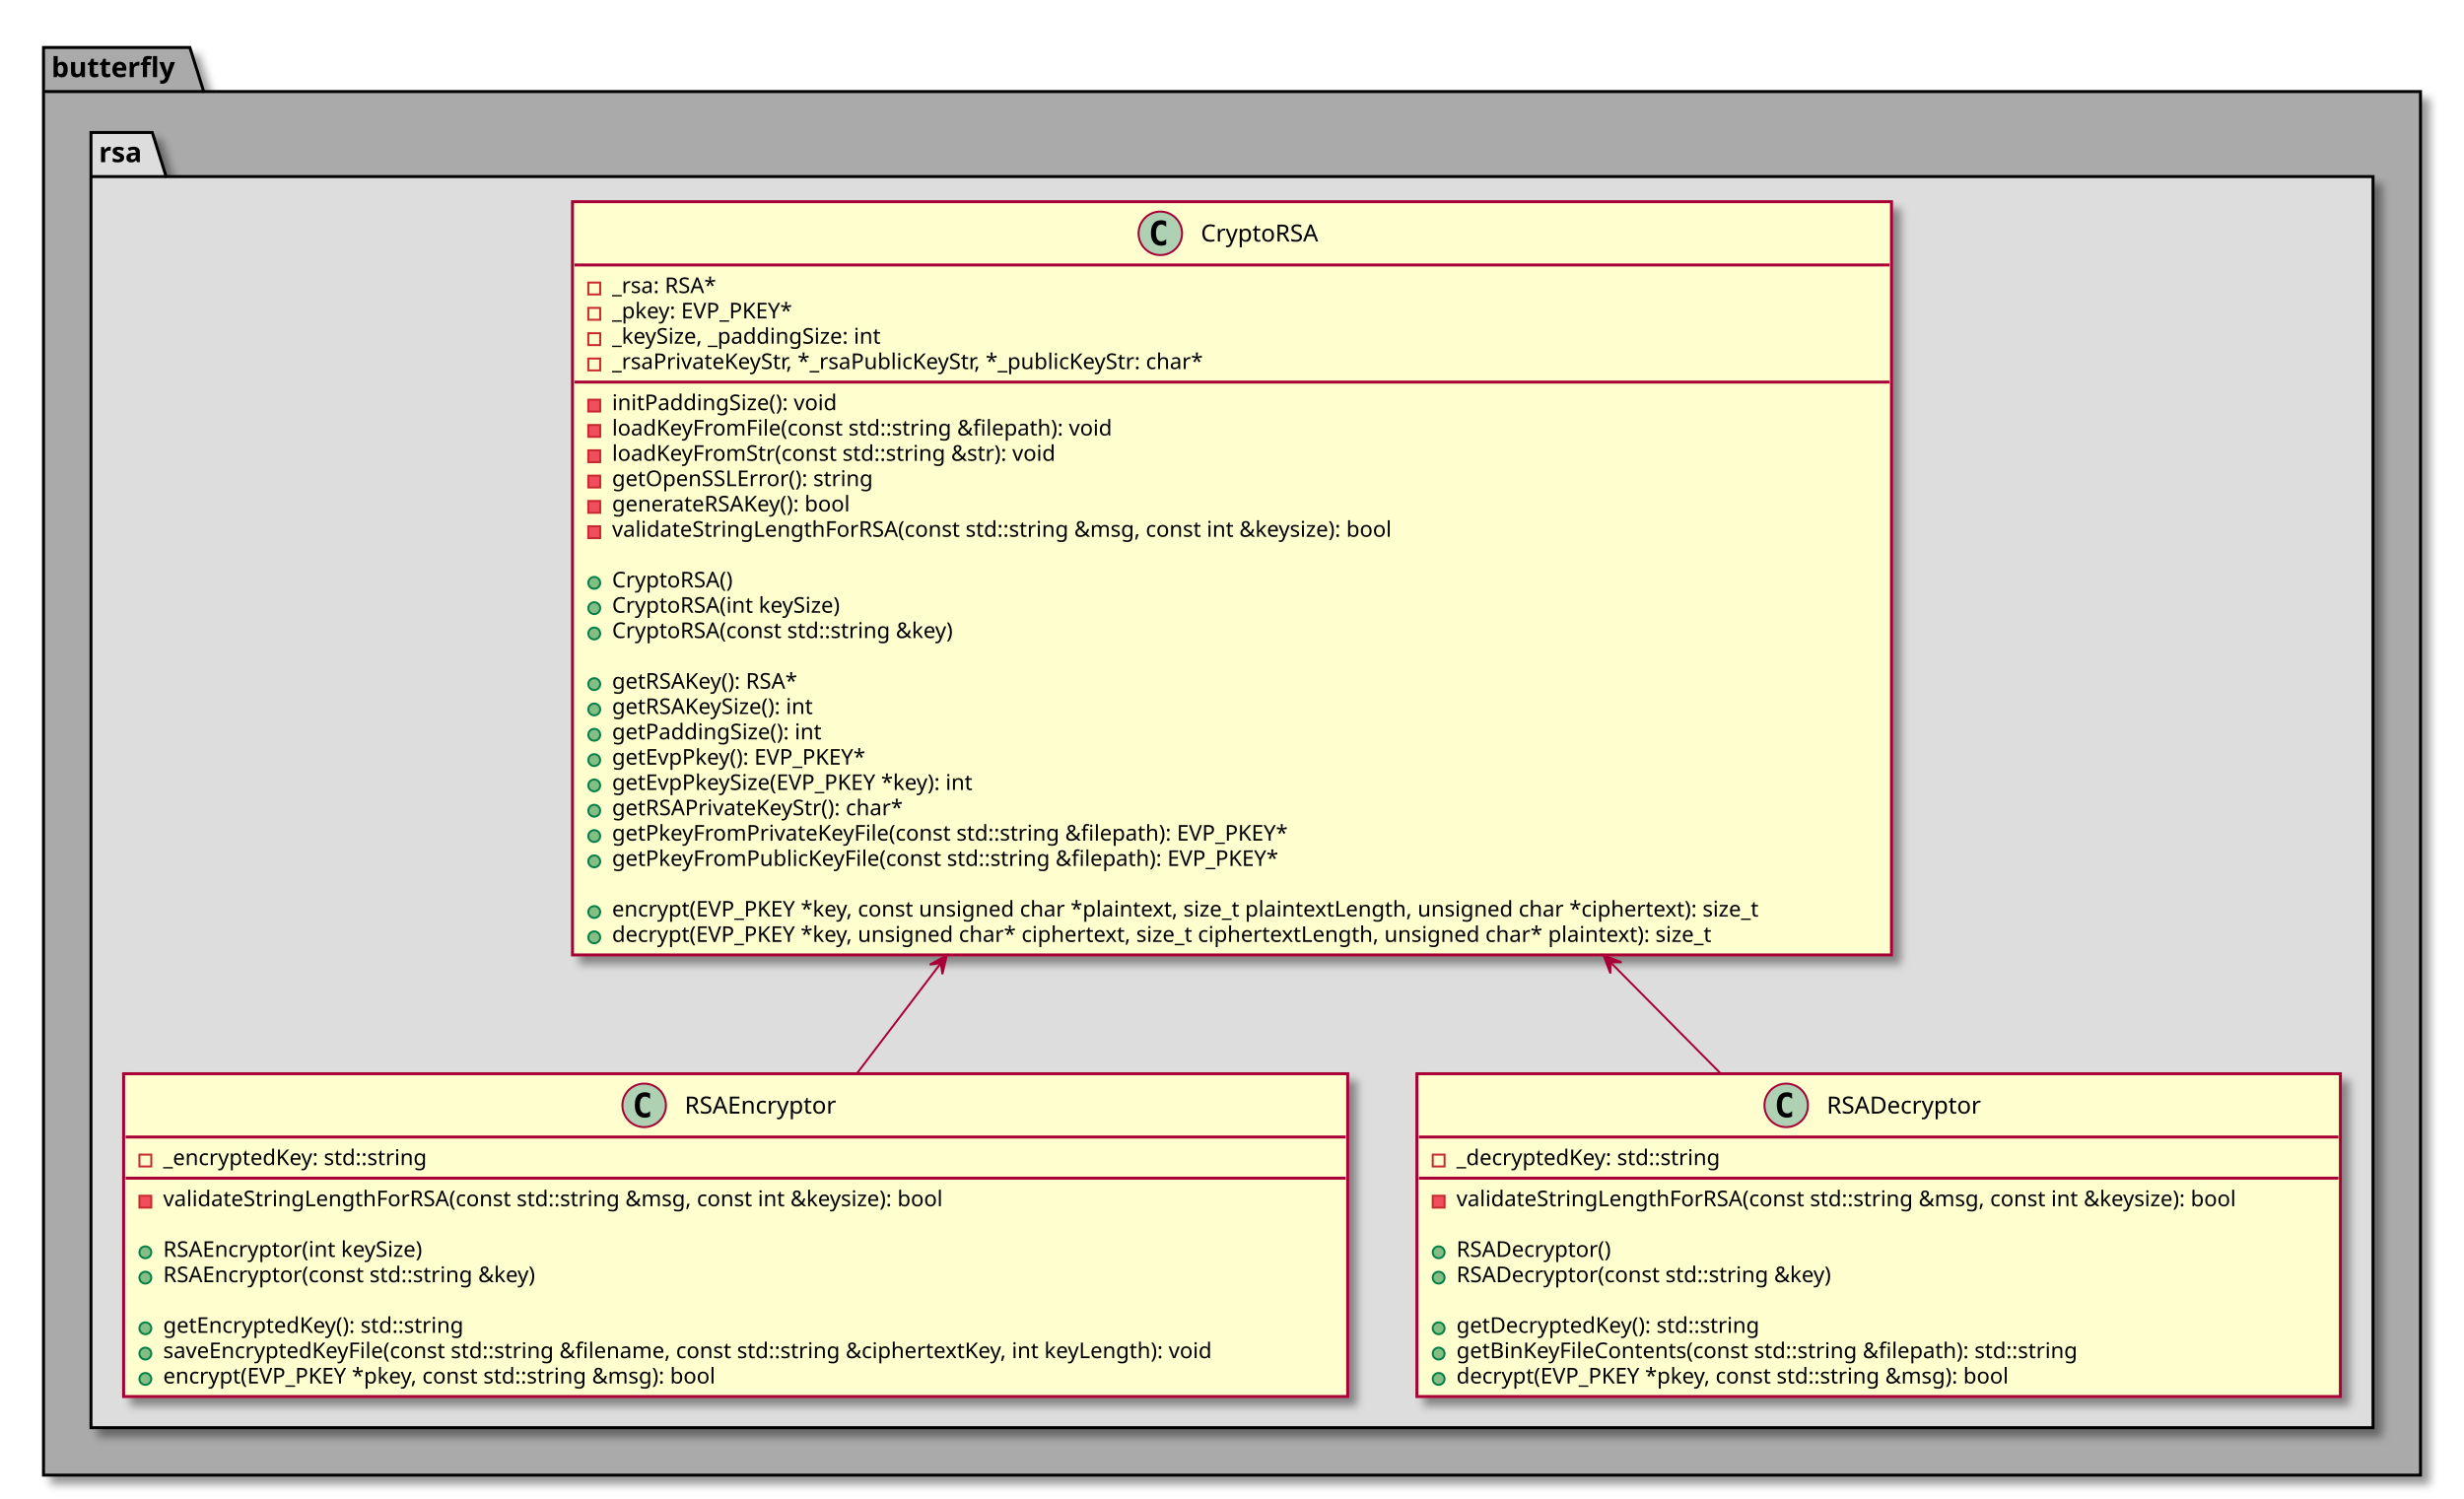
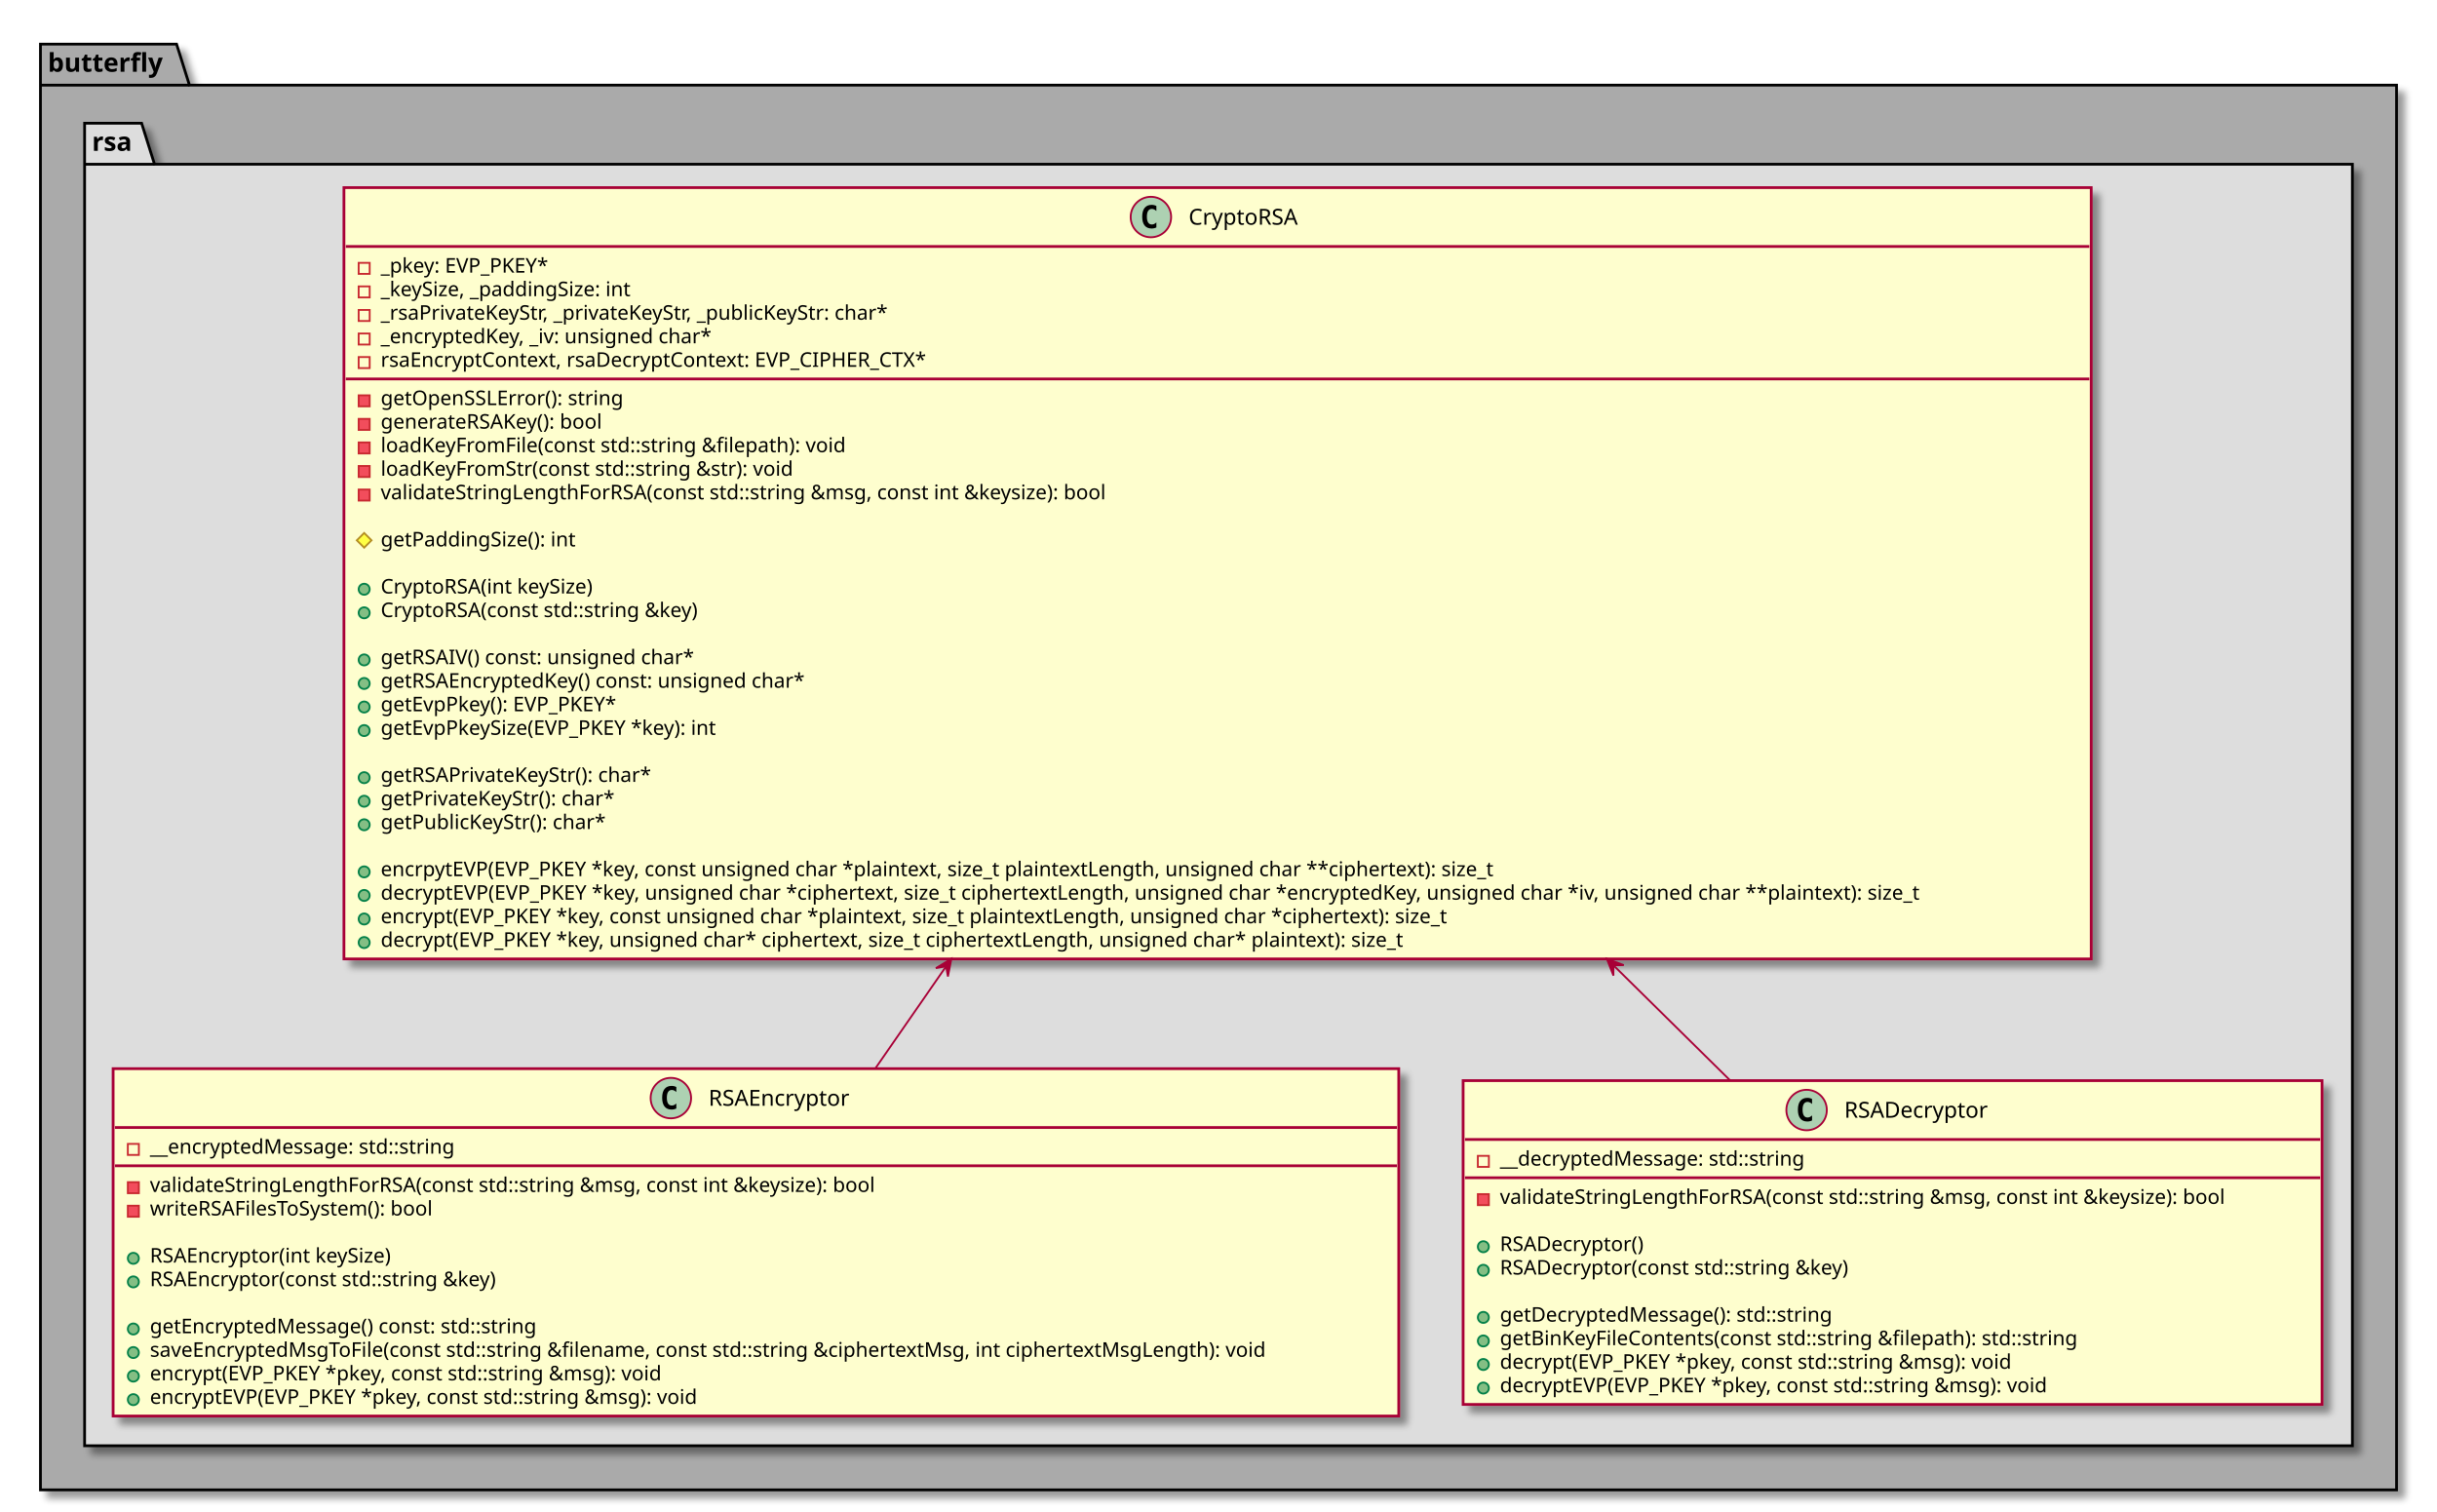
- <svg xmlns="http://www.w3.org/2000/svg" contentScriptType="application/ecmascript" contentStyleType="text/css" height="758px" preserveAspectRatio="none" style="width:1246px;height:758px;" version="1.1" viewBox="0 0 1246 758" width="1246px" zoomAndPan="magnify">
+ <svg xmlns="http://www.w3.org/2000/svg" contentScriptType="application/ecmascript" contentStyleType="text/css" height="822px" preserveAspectRatio="none" style="width:1325px;height:822px;" version="1.1" viewBox="0 0 1325 822" width="1325px" zoomAndPan="magnify">
  <defs>
-     <filter height="300%" id="fnrp6dy33ntf1" width="300%" x="-1" y="-1">
+     <filter height="300%" id="fds7ghwjhrk3e" width="300%" x="-1" y="-1">
      <feGaussianBlur result="blurOut" stdDeviation="2.0" />
      <feColorMatrix in="blurOut" result="blurOut2" type="matrix" values="0 0 0 0 0 0 0 0 0 0 0 0 0 0 0 0 0 0 .4 0" />
      <feOffset dx="4.0" dy="4.0" in="blurOut2" result="blurOut3" />
      <feBlend in="SourceGraphic" in2="blurOut3" mode="normal" />
    </filter>
  </defs>
  <g>
-     <polygon fill="#AAAAAA" filter="url(#fnrp6dy33ntf1)" points="22,24,96,24,103,46.297,1224,46.297,1224,746,22,746,22,24" style="stroke: #000000; stroke-width: 1.5;" />
+     <polygon fill="#AAAAAA" filter="url(#fds7ghwjhrk3e)" points="22,24,96,24,103,46.297,1303,46.297,1303,810,22,810,22,24" style="stroke: #000000; stroke-width: 1.5;" />
    <line style="stroke: #000000; stroke-width: 1.5;" x1="22" x2="103" y1="46.297" y2="46.297" />
    <text fill="#000000" font-family="sans-serif" font-size="14" font-weight="bold" lengthAdjust="spacingAndGlyphs" textLength="68" x="26" y="38.995">butterfly</text>
-     <polygon fill="#DDDDDD" filter="url(#fnrp6dy33ntf1)" points="46,67,77,67,84,89.297,1200,89.297,1200,722,46,722,46,67" style="stroke: #000000; stroke-width: 1.5;" />
+     <polygon fill="#DDDDDD" filter="url(#fds7ghwjhrk3e)" points="46,67,77,67,84,89.297,1279,89.297,1279,786,46,786,46,67" style="stroke: #000000; stroke-width: 1.5;" />
    <line style="stroke: #000000; stroke-width: 1.5;" x1="46" x2="84" y1="89.297" y2="89.297" />
    <text fill="#000000" font-family="sans-serif" font-size="14" font-weight="bold" lengthAdjust="spacingAndGlyphs" textLength="25" x="50" y="81.995">rsa</text>
-     <rect fill="#FEFECE" filter="url(#fnrp6dy33ntf1)" height="380.922" id="CryptoRSA" style="stroke: #A80036; stroke-width: 1.5;" width="667" x="289.5" y="102" />
-     <ellipse cx="586.75" cy="118" fill="#ADD1B2" rx="11" ry="11" style="stroke: #A80036; stroke-width: 1.0;" />
-     <path d="M589.719,123.641 Q589.141,123.938 588.5,124.078 Q587.859,124.234 587.156,124.234 Q584.656,124.234 583.328,122.594 Q582.016,120.938 582.016,117.812 Q582.016,114.688 583.328,113.031 Q584.656,111.375 587.156,111.375 Q587.859,111.375 588.5,111.531 Q589.156,111.688 589.719,111.984 L589.719,114.703 Q589.094,114.125 588.5,113.859 Q587.906,113.578 587.281,113.578 Q585.938,113.578 585.25,114.656 Q584.562,115.719 584.562,117.812 Q584.562,119.906 585.25,120.984 Q585.938,122.047 587.281,122.047 Q587.906,122.047 588.5,121.781 Q589.094,121.5 589.719,120.922 L589.719,123.641 Z " />
-     <text fill="#000000" font-family="sans-serif" font-size="12" lengthAdjust="spacingAndGlyphs" textLength="64" x="607.25" y="122.154">CryptoRSA</text>
-     <line style="stroke: #A80036; stroke-width: 1.5;" x1="290.5" x2="955.5" y1="134" y2="134" />
-     <rect fill="none" height="6" style="stroke: #C82930; stroke-width: 1.0;" width="6" x="297.5" y="142.902" />
-     <text fill="#000000" font-family="sans-serif" font-size="11" lengthAdjust="spacingAndGlyphs" textLength="61" x="309.5" y="148.21">_rsa: RSA*</text>
-     <rect fill="none" height="6" style="stroke: #C82930; stroke-width: 1.0;" width="6" x="297.5" y="155.707" />
-     <text fill="#000000" font-family="sans-serif" font-size="11" lengthAdjust="spacingAndGlyphs" textLength="101" x="309.5" y="161.015">_pkey: EVP_PKEY*</text>
-     <rect fill="none" height="6" style="stroke: #C82930; stroke-width: 1.0;" width="6" x="297.5" y="168.512" />
-     <text fill="#000000" font-family="sans-serif" font-size="11" lengthAdjust="spacingAndGlyphs" textLength="152" x="309.5" y="173.82">_keySize, _paddingSize: int</text>
-     <rect fill="none" height="6" style="stroke: #C82930; stroke-width: 1.0;" width="6" x="297.5" y="181.316" />
-     <text fill="#000000" font-family="sans-serif" font-size="11" lengthAdjust="spacingAndGlyphs" textLength="339" x="309.5" y="186.625">_rsaPrivateKeyStr, *_rsaPublicKeyStr, *_publicKeyStr: char*</text>
-     <line style="stroke: #A80036; stroke-width: 1.5;" x1="290.5" x2="955.5" y1="193.219" y2="193.219" />
-     <rect fill="#F24D5C" height="6" style="stroke: #C82930; stroke-width: 1.0;" width="6" x="297.5" y="202.121" />
-     <text fill="#000000" font-family="sans-serif" font-size="11" lengthAdjust="spacingAndGlyphs" textLength="124" x="309.5" y="207.429">initPaddingSize(): void</text>
-     <rect fill="#F24D5C" height="6" style="stroke: #C82930; stroke-width: 1.0;" width="6" x="297.5" y="214.926" />
-     <text fill="#000000" font-family="sans-serif" font-size="11" lengthAdjust="spacingAndGlyphs" textLength="281" x="309.5" y="220.234">loadKeyFromFile(const std::string &amp;filepath): void</text>
-     <rect fill="#F24D5C" height="6" style="stroke: #C82930; stroke-width: 1.0;" width="6" x="297.5" y="227.731" />
-     <text fill="#000000" font-family="sans-serif" font-size="11" lengthAdjust="spacingAndGlyphs" textLength="253" x="309.5" y="233.039">loadKeyFromStr(const std::string &amp;str): void</text>
-     <rect fill="#F24D5C" height="6" style="stroke: #C82930; stroke-width: 1.0;" width="6" x="297.5" y="240.535" />
-     <text fill="#000000" font-family="sans-serif" font-size="11" lengthAdjust="spacingAndGlyphs" textLength="148" x="309.5" y="245.843">getOpenSSLError(): string</text>
-     <rect fill="#F24D5C" height="6" style="stroke: #C82930; stroke-width: 1.0;" width="6" x="297.5" y="253.34" />
-     <text fill="#000000" font-family="sans-serif" font-size="11" lengthAdjust="spacingAndGlyphs" textLength="133" x="309.5" y="258.648">generateRSAKey(): bool</text>
-     <rect fill="#F24D5C" height="6" style="stroke: #C82930; stroke-width: 1.0;" width="6" x="297.5" y="266.144" />
-     <text fill="#000000" font-family="sans-serif" font-size="11" lengthAdjust="spacingAndGlyphs" textLength="441" x="309.5" y="271.453">validateStringLengthForRSA(const std::string &amp;msg, const int &amp;keysize): bool</text>
-     <text fill="#000000" font-family="sans-serif" font-size="11" lengthAdjust="spacingAndGlyphs" textLength="0" x="313.5" y="284.257" />
-     <ellipse cx="300.5" cy="294.754" fill="#84BE84" rx="3" ry="3" style="stroke: #038048; stroke-width: 1.0;" />
-     <text fill="#000000" font-family="sans-serif" font-size="11" lengthAdjust="spacingAndGlyphs" textLength="67" x="309.5" y="297.062">CryptoRSA()</text>
-     <ellipse cx="300.5" cy="307.559" fill="#84BE84" rx="3" ry="3" style="stroke: #038048; stroke-width: 1.0;" />
-     <text fill="#000000" font-family="sans-serif" font-size="11" lengthAdjust="spacingAndGlyphs" textLength="127" x="309.5" y="309.867">CryptoRSA(int keySize)</text>
-     <ellipse cx="300.5" cy="320.363" fill="#84BE84" rx="3" ry="3" style="stroke: #038048; stroke-width: 1.0;" />
-     <text fill="#000000" font-family="sans-serif" font-size="11" lengthAdjust="spacingAndGlyphs" textLength="194" x="309.5" y="322.671">CryptoRSA(const std::string &amp;key)</text>
-     <text fill="#000000" font-family="sans-serif" font-size="11" lengthAdjust="spacingAndGlyphs" textLength="0" x="313.5" y="335.476" />
-     <ellipse cx="300.5" cy="345.973" fill="#84BE84" rx="3" ry="3" style="stroke: #038048; stroke-width: 1.0;" />
-     <text fill="#000000" font-family="sans-serif" font-size="11" lengthAdjust="spacingAndGlyphs" textLength="104" x="309.5" y="348.281">getRSAKey(): RSA*</text>
-     <ellipse cx="300.5" cy="358.777" fill="#84BE84" rx="3" ry="3" style="stroke: #038048; stroke-width: 1.0;" />
-     <text fill="#000000" font-family="sans-serif" font-size="11" lengthAdjust="spacingAndGlyphs" textLength="113" x="309.5" y="361.085">getRSAKeySize(): int</text>
-     <ellipse cx="300.5" cy="371.582" fill="#84BE84" rx="3" ry="3" style="stroke: #038048; stroke-width: 1.0;" />
-     <text fill="#000000" font-family="sans-serif" font-size="11" lengthAdjust="spacingAndGlyphs" textLength="116" x="309.5" y="373.89">getPaddingSize(): int</text>
-     <ellipse cx="300.5" cy="384.387" fill="#84BE84" rx="3" ry="3" style="stroke: #038048; stroke-width: 1.0;" />
-     <text fill="#000000" font-family="sans-serif" font-size="11" lengthAdjust="spacingAndGlyphs" textLength="141" x="309.5" y="386.695">getEvpPkey(): EVP_PKEY*</text>
-     <ellipse cx="300.5" cy="397.191" fill="#84BE84" rx="3" ry="3" style="stroke: #038048; stroke-width: 1.0;" />
-     <text fill="#000000" font-family="sans-serif" font-size="11" lengthAdjust="spacingAndGlyphs" textLength="201" x="309.5" y="399.5">getEvpPkeySize(EVP_PKEY *key): int</text>
-     <ellipse cx="300.5" cy="409.996" fill="#84BE84" rx="3" ry="3" style="stroke: #038048; stroke-width: 1.0;" />
-     <text fill="#000000" font-family="sans-serif" font-size="11" lengthAdjust="spacingAndGlyphs" textLength="163" x="309.5" y="412.304">getRSAPrivateKeyStr(): char*</text>
-     <ellipse cx="300.5" cy="422.801" fill="#84BE84" rx="3" ry="3" style="stroke: #038048; stroke-width: 1.0;" />
-     <text fill="#000000" font-family="sans-serif" font-size="11" lengthAdjust="spacingAndGlyphs" textLength="378" x="309.5" y="425.109">getPkeyFromPrivateKeyFile(const std::string &amp;filepath): EVP_PKEY*</text>
-     <ellipse cx="300.5" cy="435.606" fill="#84BE84" rx="3" ry="3" style="stroke: #038048; stroke-width: 1.0;" />
-     <text fill="#000000" font-family="sans-serif" font-size="11" lengthAdjust="spacingAndGlyphs" textLength="372" x="309.5" y="437.914">getPkeyFromPublicKeyFile(const std::string &amp;filepath): EVP_PKEY*</text>
-     <text fill="#000000" font-family="sans-serif" font-size="11" lengthAdjust="spacingAndGlyphs" textLength="0" x="313.5" y="450.718" />
-     <ellipse cx="300.5" cy="461.215" fill="#84BE84" rx="3" ry="3" style="stroke: #038048; stroke-width: 1.0;" />
-     <text fill="#000000" font-family="sans-serif" font-size="11" lengthAdjust="spacingAndGlyphs" textLength="641" x="309.5" y="463.523">encrypt(EVP_PKEY *key, const unsigned char *plaintext, size_t plaintextLength, unsigned char *ciphertext): size_t</text>
-     <ellipse cx="300.5" cy="474.019" fill="#84BE84" rx="3" ry="3" style="stroke: #038048; stroke-width: 1.0;" />
-     <text fill="#000000" font-family="sans-serif" font-size="11" lengthAdjust="spacingAndGlyphs" textLength="614" x="309.5" y="476.328">decrypt(EVP_PKEY *key, unsigned char* ciphertext, size_t ciphertextLength, unsigned char* plaintext): size_t</text>
-     <rect fill="#FEFECE" filter="url(#fnrp6dy33ntf1)" height="163.242" id="RSAEncryptor" style="stroke: #A80036; stroke-width: 1.5;" width="619" x="62.5" y="543" />
-     <ellipse cx="325.75" cy="559" fill="#ADD1B2" rx="11" ry="11" style="stroke: #A80036; stroke-width: 1.0;" />
-     <path d="M328.719,564.641 Q328.141,564.938 327.5,565.078 Q326.859,565.234 326.156,565.234 Q323.656,565.234 322.328,563.594 Q321.016,561.938 321.016,558.812 Q321.016,555.688 322.328,554.031 Q323.656,552.375 326.156,552.375 Q326.859,552.375 327.5,552.531 Q328.156,552.688 328.719,552.984 L328.719,555.703 Q328.094,555.125 327.5,554.859 Q326.906,554.578 326.281,554.578 Q324.938,554.578 324.25,555.656 Q323.562,556.719 323.562,558.812 Q323.562,560.906 324.25,561.984 Q324.938,563.047 326.281,563.047 Q326.906,563.047 327.5,562.781 Q328.094,562.5 328.719,561.922 L328.719,564.641 Z " />
-     <text fill="#000000" font-family="sans-serif" font-size="12" lengthAdjust="spacingAndGlyphs" textLength="84" x="346.25" y="563.154">RSAEncryptor</text>
-     <line style="stroke: #A80036; stroke-width: 1.5;" x1="63.5" x2="680.5" y1="575" y2="575" />
-     <rect fill="none" height="6" style="stroke: #C82930; stroke-width: 1.0;" width="6" x="70.5" y="583.902" />
-     <text fill="#000000" font-family="sans-serif" font-size="11" lengthAdjust="spacingAndGlyphs" textLength="149" x="82.5" y="589.21">_encryptedKey: std::string</text>
-     <line style="stroke: #A80036; stroke-width: 1.5;" x1="63.5" x2="680.5" y1="595.805" y2="595.805" />
-     <rect fill="#F24D5C" height="6" style="stroke: #C82930; stroke-width: 1.0;" width="6" x="70.5" y="604.707" />
-     <text fill="#000000" font-family="sans-serif" font-size="11" lengthAdjust="spacingAndGlyphs" textLength="441" x="82.5" y="610.015">validateStringLengthForRSA(const std::string &amp;msg, const int &amp;keysize): bool</text>
-     <text fill="#000000" font-family="sans-serif" font-size="11" lengthAdjust="spacingAndGlyphs" textLength="0" x="86.5" y="622.82" />
-     <ellipse cx="73.5" cy="633.316" fill="#84BE84" rx="3" ry="3" style="stroke: #038048; stroke-width: 1.0;" />
-     <text fill="#000000" font-family="sans-serif" font-size="11" lengthAdjust="spacingAndGlyphs" textLength="144" x="82.5" y="635.625">RSAEncryptor(int keySize)</text>
-     <ellipse cx="73.5" cy="646.121" fill="#84BE84" rx="3" ry="3" style="stroke: #038048; stroke-width: 1.0;" />
-     <text fill="#000000" font-family="sans-serif" font-size="11" lengthAdjust="spacingAndGlyphs" textLength="211" x="82.5" y="648.429">RSAEncryptor(const std::string &amp;key)</text>
-     <text fill="#000000" font-family="sans-serif" font-size="11" lengthAdjust="spacingAndGlyphs" textLength="0" x="86.5" y="661.234" />
-     <ellipse cx="73.5" cy="671.731" fill="#84BE84" rx="3" ry="3" style="stroke: #038048; stroke-width: 1.0;" />
-     <text fill="#000000" font-family="sans-serif" font-size="11" lengthAdjust="spacingAndGlyphs" textLength="169" x="82.5" y="674.039">getEncryptedKey(): std::string</text>
-     <ellipse cx="73.5" cy="684.535" fill="#84BE84" rx="3" ry="3" style="stroke: #038048; stroke-width: 1.0;" />
-     <text fill="#000000" font-family="sans-serif" font-size="11" lengthAdjust="spacingAndGlyphs" textLength="593" x="82.5" y="686.843">saveEncryptedKeyFile(const std::string &amp;filename, const std::string &amp;ciphertextKey, int keyLength): void</text>
-     <ellipse cx="73.5" cy="697.34" fill="#84BE84" rx="3" ry="3" style="stroke: #038048; stroke-width: 1.0;" />
-     <text fill="#000000" font-family="sans-serif" font-size="11" lengthAdjust="spacingAndGlyphs" textLength="314" x="82.5" y="699.648">encrypt(EVP_PKEY *pkey, const std::string &amp;msg): bool</text>
-     <rect fill="#FEFECE" filter="url(#fnrp6dy33ntf1)" height="163.242" id="RSADecryptor" style="stroke: #A80036; stroke-width: 1.5;" width="467" x="716.5" y="543" />
-     <ellipse cx="903.25" cy="559" fill="#ADD1B2" rx="11" ry="11" style="stroke: #A80036; stroke-width: 1.0;" />
-     <path d="M906.219,564.641 Q905.641,564.938 905,565.078 Q904.359,565.234 903.656,565.234 Q901.156,565.234 899.828,563.594 Q898.516,561.938 898.516,558.812 Q898.516,555.688 899.828,554.031 Q901.156,552.375 903.656,552.375 Q904.359,552.375 905,552.531 Q905.656,552.688 906.219,552.984 L906.219,555.703 Q905.594,555.125 905,554.859 Q904.406,554.578 903.781,554.578 Q902.438,554.578 901.75,555.656 Q901.062,556.719 901.062,558.812 Q901.062,560.906 901.75,561.984 Q902.438,563.047 903.781,563.047 Q904.406,563.047 905,562.781 Q905.594,562.5 906.219,561.922 L906.219,564.641 Z " />
-     <text fill="#000000" font-family="sans-serif" font-size="12" lengthAdjust="spacingAndGlyphs" textLength="85" x="923.75" y="563.154">RSADecryptor</text>
-     <line style="stroke: #A80036; stroke-width: 1.5;" x1="717.5" x2="1182.5" y1="575" y2="575" />
-     <rect fill="none" height="6" style="stroke: #C82930; stroke-width: 1.0;" width="6" x="724.5" y="583.902" />
-     <text fill="#000000" font-family="sans-serif" font-size="11" lengthAdjust="spacingAndGlyphs" textLength="149" x="736.5" y="589.21">_decryptedKey: std::string</text>
-     <line style="stroke: #A80036; stroke-width: 1.5;" x1="717.5" x2="1182.5" y1="595.805" y2="595.805" />
-     <rect fill="#F24D5C" height="6" style="stroke: #C82930; stroke-width: 1.0;" width="6" x="724.5" y="604.707" />
-     <text fill="#000000" font-family="sans-serif" font-size="11" lengthAdjust="spacingAndGlyphs" textLength="441" x="736.5" y="610.015">validateStringLengthForRSA(const std::string &amp;msg, const int &amp;keysize): bool</text>
-     <text fill="#000000" font-family="sans-serif" font-size="11" lengthAdjust="spacingAndGlyphs" textLength="0" x="740.5" y="622.82" />
-     <ellipse cx="727.5" cy="633.316" fill="#84BE84" rx="3" ry="3" style="stroke: #038048; stroke-width: 1.0;" />
-     <text fill="#000000" font-family="sans-serif" font-size="11" lengthAdjust="spacingAndGlyphs" textLength="85" x="736.5" y="635.625">RSADecryptor()</text>
-     <ellipse cx="727.5" cy="646.121" fill="#84BE84" rx="3" ry="3" style="stroke: #038048; stroke-width: 1.0;" />
-     <text fill="#000000" font-family="sans-serif" font-size="11" lengthAdjust="spacingAndGlyphs" textLength="212" x="736.5" y="648.429">RSADecryptor(const std::string &amp;key)</text>
-     <text fill="#000000" font-family="sans-serif" font-size="11" lengthAdjust="spacingAndGlyphs" textLength="0" x="740.5" y="661.234" />
-     <ellipse cx="727.5" cy="671.731" fill="#84BE84" rx="3" ry="3" style="stroke: #038048; stroke-width: 1.0;" />
-     <text fill="#000000" font-family="sans-serif" font-size="11" lengthAdjust="spacingAndGlyphs" textLength="170" x="736.5" y="674.039">getDecryptedKey(): std::string</text>
-     <ellipse cx="727.5" cy="684.535" fill="#84BE84" rx="3" ry="3" style="stroke: #038048; stroke-width: 1.0;" />
-     <text fill="#000000" font-family="sans-serif" font-size="11" lengthAdjust="spacingAndGlyphs" textLength="351" x="736.5" y="686.843">getBinKeyFileContents(const std::string &amp;filepath): std::string</text>
-     <ellipse cx="727.5" cy="697.34" fill="#84BE84" rx="3" ry="3" style="stroke: #038048; stroke-width: 1.0;" />
-     <text fill="#000000" font-family="sans-serif" font-size="11" lengthAdjust="spacingAndGlyphs" textLength="314" x="736.5" y="699.648">decrypt(EVP_PKEY *pkey, const std::string &amp;msg): bool</text>
-     <path d="M475.45,487.49 C460.68,506.91 446.33,525.77 433.25,542.97 " fill="none" id="CryptoRSA-RSAEncryptor" style="stroke: #A80036; stroke-width: 1.0;" />
-     <polygon fill="#A80036" points="478.81,483.07,470.18,487.816,475.785,487.051,476.55,492.656,478.81,483.07" style="stroke: #A80036; stroke-width: 1.0;" />
-     <path d="M814.74,487 C834.15,506.59 853.02,525.63 870.2,542.97 " fill="none" id="CryptoRSA-RSADecryptor" style="stroke: #A80036; stroke-width: 1.0;" />
-     <polygon fill="#A80036" points="810.85,483.07,814.348,492.277,814.371,486.62,820.028,486.643,810.85,483.07" style="stroke: #A80036; stroke-width: 1.0;" />
+     <rect fill="#FEFECE" filter="url(#fds7ghwjhrk3e)" height="419.336" id="CryptoRSA" style="stroke: #A80036; stroke-width: 1.5;" width="950" x="187" y="102" />
+     <ellipse cx="625.75" cy="118" fill="#ADD1B2" rx="11" ry="11" style="stroke: #A80036; stroke-width: 1.0;" />
+     <path d="M628.719,123.641 Q628.141,123.938 627.5,124.078 Q626.859,124.234 626.156,124.234 Q623.656,124.234 622.328,122.594 Q621.016,120.938 621.016,117.812 Q621.016,114.688 622.328,113.031 Q623.656,111.375 626.156,111.375 Q626.859,111.375 627.5,111.531 Q628.156,111.688 628.719,111.984 L628.719,114.703 Q628.094,114.125 627.5,113.859 Q626.906,113.578 626.281,113.578 Q624.938,113.578 624.25,114.656 Q623.562,115.719 623.562,117.812 Q623.562,119.906 624.25,120.984 Q624.938,122.047 626.281,122.047 Q626.906,122.047 627.5,121.781 Q628.094,121.5 628.719,120.922 L628.719,123.641 Z " />
+     <text fill="#000000" font-family="sans-serif" font-size="12" lengthAdjust="spacingAndGlyphs" textLength="64" x="646.25" y="122.154">CryptoRSA</text>
+     <line style="stroke: #A80036; stroke-width: 1.5;" x1="188" x2="1136" y1="134" y2="134" />
+     <rect fill="none" height="6" style="stroke: #C82930; stroke-width: 1.0;" width="6" x="195" y="142.902" />
+     <text fill="#000000" font-family="sans-serif" font-size="11" lengthAdjust="spacingAndGlyphs" textLength="101" x="207" y="148.21">_pkey: EVP_PKEY*</text>
+     <rect fill="none" height="6" style="stroke: #C82930; stroke-width: 1.0;" width="6" x="195" y="155.707" />
+     <text fill="#000000" font-family="sans-serif" font-size="11" lengthAdjust="spacingAndGlyphs" textLength="152" x="207" y="161.015">_keySize, _paddingSize: int</text>
+     <rect fill="none" height="6" style="stroke: #C82930; stroke-width: 1.0;" width="6" x="195" y="168.512" />
+     <text fill="#000000" font-family="sans-serif" font-size="11" lengthAdjust="spacingAndGlyphs" textLength="314" x="207" y="173.82">_rsaPrivateKeyStr, _privateKeyStr, _publicKeyStr: char*</text>
+     <rect fill="none" height="6" style="stroke: #C82930; stroke-width: 1.0;" width="6" x="195" y="181.316" />
+     <text fill="#000000" font-family="sans-serif" font-size="11" lengthAdjust="spacingAndGlyphs" textLength="200" x="207" y="186.625">_encryptedKey, _iv: unsigned char*</text>
+     <rect fill="none" height="6" style="stroke: #C82930; stroke-width: 1.0;" width="6" x="195" y="194.121" />
+     <text fill="#000000" font-family="sans-serif" font-size="11" lengthAdjust="spacingAndGlyphs" textLength="326" x="207" y="199.429">rsaEncryptContext, rsaDecryptContext: EVP_CIPHER_CTX*</text>
+     <line style="stroke: #A80036; stroke-width: 1.5;" x1="188" x2="1136" y1="206.023" y2="206.023" />
+     <rect fill="#F24D5C" height="6" style="stroke: #C82930; stroke-width: 1.0;" width="6" x="195" y="214.926" />
+     <text fill="#000000" font-family="sans-serif" font-size="11" lengthAdjust="spacingAndGlyphs" textLength="148" x="207" y="220.234">getOpenSSLError(): string</text>
+     <rect fill="#F24D5C" height="6" style="stroke: #C82930; stroke-width: 1.0;" width="6" x="195" y="227.731" />
+     <text fill="#000000" font-family="sans-serif" font-size="11" lengthAdjust="spacingAndGlyphs" textLength="133" x="207" y="233.039">generateRSAKey(): bool</text>
+     <rect fill="#F24D5C" height="6" style="stroke: #C82930; stroke-width: 1.0;" width="6" x="195" y="240.535" />
+     <text fill="#000000" font-family="sans-serif" font-size="11" lengthAdjust="spacingAndGlyphs" textLength="281" x="207" y="245.843">loadKeyFromFile(const std::string &amp;filepath): void</text>
+     <rect fill="#F24D5C" height="6" style="stroke: #C82930; stroke-width: 1.0;" width="6" x="195" y="253.34" />
+     <text fill="#000000" font-family="sans-serif" font-size="11" lengthAdjust="spacingAndGlyphs" textLength="253" x="207" y="258.648">loadKeyFromStr(const std::string &amp;str): void</text>
+     <rect fill="#F24D5C" height="6" style="stroke: #C82930; stroke-width: 1.0;" width="6" x="195" y="266.144" />
+     <text fill="#000000" font-family="sans-serif" font-size="11" lengthAdjust="spacingAndGlyphs" textLength="441" x="207" y="271.453">validateStringLengthForRSA(const std::string &amp;msg, const int &amp;keysize): bool</text>
+     <text fill="#000000" font-family="sans-serif" font-size="11" lengthAdjust="spacingAndGlyphs" textLength="0" x="211" y="284.257" />
+     <polygon fill="#FFFF44" points="198,289.754,202,293.754,198,297.754,194,293.754" style="stroke: #B38D22; stroke-width: 1.0;" />
+     <text fill="#000000" font-family="sans-serif" font-size="11" lengthAdjust="spacingAndGlyphs" textLength="116" x="207" y="297.062">getPaddingSize(): int</text>
+     <text fill="#000000" font-family="sans-serif" font-size="11" lengthAdjust="spacingAndGlyphs" textLength="0" x="211" y="309.867" />
+     <ellipse cx="198" cy="320.363" fill="#84BE84" rx="3" ry="3" style="stroke: #038048; stroke-width: 1.0;" />
+     <text fill="#000000" font-family="sans-serif" font-size="11" lengthAdjust="spacingAndGlyphs" textLength="127" x="207" y="322.671">CryptoRSA(int keySize)</text>
+     <ellipse cx="198" cy="333.168" fill="#84BE84" rx="3" ry="3" style="stroke: #038048; stroke-width: 1.0;" />
+     <text fill="#000000" font-family="sans-serif" font-size="11" lengthAdjust="spacingAndGlyphs" textLength="194" x="207" y="335.476">CryptoRSA(const std::string &amp;key)</text>
+     <text fill="#000000" font-family="sans-serif" font-size="11" lengthAdjust="spacingAndGlyphs" textLength="0" x="211" y="348.281" />
+     <ellipse cx="198" cy="358.777" fill="#84BE84" rx="3" ry="3" style="stroke: #038048; stroke-width: 1.0;" />
+     <text fill="#000000" font-family="sans-serif" font-size="11" lengthAdjust="spacingAndGlyphs" textLength="188" x="207" y="361.085">getRSAIV() const: unsigned char*</text>
+     <ellipse cx="198" cy="371.582" fill="#84BE84" rx="3" ry="3" style="stroke: #038048; stroke-width: 1.0;" />
+     <text fill="#000000" font-family="sans-serif" font-size="11" lengthAdjust="spacingAndGlyphs" textLength="254" x="207" y="373.89">getRSAEncryptedKey() const: unsigned char*</text>
+     <ellipse cx="198" cy="384.387" fill="#84BE84" rx="3" ry="3" style="stroke: #038048; stroke-width: 1.0;" />
+     <text fill="#000000" font-family="sans-serif" font-size="11" lengthAdjust="spacingAndGlyphs" textLength="141" x="207" y="386.695">getEvpPkey(): EVP_PKEY*</text>
+     <ellipse cx="198" cy="397.191" fill="#84BE84" rx="3" ry="3" style="stroke: #038048; stroke-width: 1.0;" />
+     <text fill="#000000" font-family="sans-serif" font-size="11" lengthAdjust="spacingAndGlyphs" textLength="201" x="207" y="399.5">getEvpPkeySize(EVP_PKEY *key): int</text>
+     <text fill="#000000" font-family="sans-serif" font-size="11" lengthAdjust="spacingAndGlyphs" textLength="0" x="211" y="412.304" />
+     <ellipse cx="198" cy="422.801" fill="#84BE84" rx="3" ry="3" style="stroke: #038048; stroke-width: 1.0;" />
+     <text fill="#000000" font-family="sans-serif" font-size="11" lengthAdjust="spacingAndGlyphs" textLength="163" x="207" y="425.109">getRSAPrivateKeyStr(): char*</text>
+     <ellipse cx="198" cy="435.606" fill="#84BE84" rx="3" ry="3" style="stroke: #038048; stroke-width: 1.0;" />
+     <text fill="#000000" font-family="sans-serif" font-size="11" lengthAdjust="spacingAndGlyphs" textLength="141" x="207" y="437.914">getPrivateKeyStr(): char*</text>
+     <ellipse cx="198" cy="448.41" fill="#84BE84" rx="3" ry="3" style="stroke: #038048; stroke-width: 1.0;" />
+     <text fill="#000000" font-family="sans-serif" font-size="11" lengthAdjust="spacingAndGlyphs" textLength="135" x="207" y="450.718">getPublicKeyStr(): char*</text>
+     <text fill="#000000" font-family="sans-serif" font-size="11" lengthAdjust="spacingAndGlyphs" textLength="0" x="211" y="463.523" />
+     <ellipse cx="198" cy="474.019" fill="#84BE84" rx="3" ry="3" style="stroke: #038048; stroke-width: 1.0;" />
+     <text fill="#000000" font-family="sans-serif" font-size="11" lengthAdjust="spacingAndGlyphs" textLength="668" x="207" y="476.328">encrpytEVP(EVP_PKEY *key, const unsigned char *plaintext, size_t plaintextLength, unsigned char **ciphertext): size_t</text>
+     <ellipse cx="198" cy="486.824" fill="#84BE84" rx="3" ry="3" style="stroke: #038048; stroke-width: 1.0;" />
+     <text fill="#000000" font-family="sans-serif" font-size="11" lengthAdjust="spacingAndGlyphs" textLength="924" x="207" y="489.132">decryptEVP(EVP_PKEY *key, unsigned char *ciphertext, size_t ciphertextLength, unsigned char *encryptedKey, unsigned char *iv, unsigned char **plaintext): size_t</text>
+     <ellipse cx="198" cy="499.629" fill="#84BE84" rx="3" ry="3" style="stroke: #038048; stroke-width: 1.0;" />
+     <text fill="#000000" font-family="sans-serif" font-size="11" lengthAdjust="spacingAndGlyphs" textLength="641" x="207" y="501.937">encrypt(EVP_PKEY *key, const unsigned char *plaintext, size_t plaintextLength, unsigned char *ciphertext): size_t</text>
+     <ellipse cx="198" cy="512.434" fill="#84BE84" rx="3" ry="3" style="stroke: #038048; stroke-width: 1.0;" />
+     <text fill="#000000" font-family="sans-serif" font-size="11" lengthAdjust="spacingAndGlyphs" textLength="614" x="207" y="514.742">decrypt(EVP_PKEY *key, unsigned char* ciphertext, size_t ciphertextLength, unsigned char* plaintext): size_t</text>
+     <rect fill="#FEFECE" filter="url(#fds7ghwjhrk3e)" height="188.852" id="RSAEncryptor" style="stroke: #A80036; stroke-width: 1.5;" width="699" x="61.5" y="581" />
+     <ellipse cx="364.75" cy="597" fill="#ADD1B2" rx="11" ry="11" style="stroke: #A80036; stroke-width: 1.0;" />
+     <path d="M367.719,602.641 Q367.141,602.938 366.5,603.078 Q365.859,603.234 365.156,603.234 Q362.656,603.234 361.328,601.594 Q360.016,599.938 360.016,596.812 Q360.016,593.688 361.328,592.031 Q362.656,590.375 365.156,590.375 Q365.859,590.375 366.5,590.531 Q367.156,590.688 367.719,590.984 L367.719,593.703 Q367.094,593.125 366.5,592.859 Q365.906,592.578 365.281,592.578 Q363.938,592.578 363.25,593.656 Q362.562,594.719 362.562,596.812 Q362.562,598.906 363.25,599.984 Q363.938,601.047 365.281,601.047 Q365.906,601.047 366.5,600.781 Q367.094,600.5 367.719,599.922 L367.719,602.641 Z " />
+     <text fill="#000000" font-family="sans-serif" font-size="12" lengthAdjust="spacingAndGlyphs" textLength="84" x="385.25" y="601.154">RSAEncryptor</text>
+     <line style="stroke: #A80036; stroke-width: 1.5;" x1="62.5" x2="759.5" y1="613" y2="613" />
+     <rect fill="none" height="6" style="stroke: #C82930; stroke-width: 1.0;" width="6" x="69.5" y="621.902" />
+     <text fill="#000000" font-family="sans-serif" font-size="11" lengthAdjust="spacingAndGlyphs" textLength="186" x="81.5" y="627.21">__encryptedMessage: std::string</text>
+     <line style="stroke: #A80036; stroke-width: 1.5;" x1="62.5" x2="759.5" y1="633.805" y2="633.805" />
+     <rect fill="#F24D5C" height="6" style="stroke: #C82930; stroke-width: 1.0;" width="6" x="69.5" y="642.707" />
+     <text fill="#000000" font-family="sans-serif" font-size="11" lengthAdjust="spacingAndGlyphs" textLength="441" x="81.5" y="648.015">validateStringLengthForRSA(const std::string &amp;msg, const int &amp;keysize): bool</text>
+     <rect fill="#F24D5C" height="6" style="stroke: #C82930; stroke-width: 1.0;" width="6" x="69.5" y="655.512" />
+     <text fill="#000000" font-family="sans-serif" font-size="11" lengthAdjust="spacingAndGlyphs" textLength="173" x="81.5" y="660.82">writeRSAFilesToSystem(): bool</text>
+     <text fill="#000000" font-family="sans-serif" font-size="11" lengthAdjust="spacingAndGlyphs" textLength="0" x="85.5" y="673.625" />
+     <ellipse cx="72.5" cy="684.121" fill="#84BE84" rx="3" ry="3" style="stroke: #038048; stroke-width: 1.0;" />
+     <text fill="#000000" font-family="sans-serif" font-size="11" lengthAdjust="spacingAndGlyphs" textLength="144" x="81.5" y="686.429">RSAEncryptor(int keySize)</text>
+     <ellipse cx="72.5" cy="696.926" fill="#84BE84" rx="3" ry="3" style="stroke: #038048; stroke-width: 1.0;" />
+     <text fill="#000000" font-family="sans-serif" font-size="11" lengthAdjust="spacingAndGlyphs" textLength="211" x="81.5" y="699.234">RSAEncryptor(const std::string &amp;key)</text>
+     <text fill="#000000" font-family="sans-serif" font-size="11" lengthAdjust="spacingAndGlyphs" textLength="0" x="85.5" y="712.039" />
+     <ellipse cx="72.5" cy="722.535" fill="#84BE84" rx="3" ry="3" style="stroke: #038048; stroke-width: 1.0;" />
+     <text fill="#000000" font-family="sans-serif" font-size="11" lengthAdjust="spacingAndGlyphs" textLength="235" x="81.5" y="724.843">getEncryptedMessage() const: std::string</text>
+     <ellipse cx="72.5" cy="735.34" fill="#84BE84" rx="3" ry="3" style="stroke: #038048; stroke-width: 1.0;" />
+     <text fill="#000000" font-family="sans-serif" font-size="11" lengthAdjust="spacingAndGlyphs" textLength="673" x="81.5" y="737.648">saveEncryptedMsgToFile(const std::string &amp;filename, const std::string &amp;ciphertextMsg, int ciphertextMsgLength): void</text>
+     <ellipse cx="72.5" cy="748.144" fill="#84BE84" rx="3" ry="3" style="stroke: #038048; stroke-width: 1.0;" />
+     <text fill="#000000" font-family="sans-serif" font-size="11" lengthAdjust="spacingAndGlyphs" textLength="313" x="81.5" y="750.453">encrypt(EVP_PKEY *pkey, const std::string &amp;msg): void</text>
+     <ellipse cx="72.5" cy="760.949" fill="#84BE84" rx="3" ry="3" style="stroke: #038048; stroke-width: 1.0;" />
+     <text fill="#000000" font-family="sans-serif" font-size="11" lengthAdjust="spacingAndGlyphs" textLength="334" x="81.5" y="763.257">encryptEVP(EVP_PKEY *pkey, const std::string &amp;msg): void</text>
+     <rect fill="#FEFECE" filter="url(#fds7ghwjhrk3e)" height="176.047" id="RSADecryptor" style="stroke: #A80036; stroke-width: 1.5;" width="467" x="795.5" y="587.5" />
+     <ellipse cx="982.25" cy="603.5" fill="#ADD1B2" rx="11" ry="11" style="stroke: #A80036; stroke-width: 1.0;" />
+     <path d="M985.219,609.141 Q984.641,609.438 984,609.578 Q983.359,609.734 982.656,609.734 Q980.156,609.734 978.828,608.094 Q977.516,606.438 977.516,603.312 Q977.516,600.188 978.828,598.531 Q980.156,596.875 982.656,596.875 Q983.359,596.875 984,597.031 Q984.656,597.188 985.219,597.484 L985.219,600.203 Q984.594,599.625 984,599.359 Q983.406,599.078 982.781,599.078 Q981.438,599.078 980.75,600.156 Q980.062,601.219 980.062,603.312 Q980.062,605.406 980.75,606.484 Q981.438,607.547 982.781,607.547 Q983.406,607.547 984,607.281 Q984.594,607 985.219,606.422 L985.219,609.141 Z " />
+     <text fill="#000000" font-family="sans-serif" font-size="12" lengthAdjust="spacingAndGlyphs" textLength="85" x="1002.75" y="607.654">RSADecryptor</text>
+     <line style="stroke: #A80036; stroke-width: 1.5;" x1="796.5" x2="1261.5" y1="619.5" y2="619.5" />
+     <rect fill="none" height="6" style="stroke: #C82930; stroke-width: 1.0;" width="6" x="803.5" y="628.402" />
+     <text fill="#000000" font-family="sans-serif" font-size="11" lengthAdjust="spacingAndGlyphs" textLength="186" x="815.5" y="633.71">__decryptedMessage: std::string</text>
+     <line style="stroke: #A80036; stroke-width: 1.5;" x1="796.5" x2="1261.5" y1="640.305" y2="640.305" />
+     <rect fill="#F24D5C" height="6" style="stroke: #C82930; stroke-width: 1.0;" width="6" x="803.5" y="649.207" />
+     <text fill="#000000" font-family="sans-serif" font-size="11" lengthAdjust="spacingAndGlyphs" textLength="441" x="815.5" y="654.515">validateStringLengthForRSA(const std::string &amp;msg, const int &amp;keysize): bool</text>
+     <text fill="#000000" font-family="sans-serif" font-size="11" lengthAdjust="spacingAndGlyphs" textLength="0" x="819.5" y="667.32" />
+     <ellipse cx="806.5" cy="677.816" fill="#84BE84" rx="3" ry="3" style="stroke: #038048; stroke-width: 1.0;" />
+     <text fill="#000000" font-family="sans-serif" font-size="11" lengthAdjust="spacingAndGlyphs" textLength="85" x="815.5" y="680.125">RSADecryptor()</text>
+     <ellipse cx="806.5" cy="690.621" fill="#84BE84" rx="3" ry="3" style="stroke: #038048; stroke-width: 1.0;" />
+     <text fill="#000000" font-family="sans-serif" font-size="11" lengthAdjust="spacingAndGlyphs" textLength="212" x="815.5" y="692.929">RSADecryptor(const std::string &amp;key)</text>
+     <text fill="#000000" font-family="sans-serif" font-size="11" lengthAdjust="spacingAndGlyphs" textLength="0" x="819.5" y="705.734" />
+     <ellipse cx="806.5" cy="716.231" fill="#84BE84" rx="3" ry="3" style="stroke: #038048; stroke-width: 1.0;" />
+     <text fill="#000000" font-family="sans-serif" font-size="11" lengthAdjust="spacingAndGlyphs" textLength="201" x="815.5" y="718.539">getDecryptedMessage(): std::string</text>
+     <ellipse cx="806.5" cy="729.035" fill="#84BE84" rx="3" ry="3" style="stroke: #038048; stroke-width: 1.0;" />
+     <text fill="#000000" font-family="sans-serif" font-size="11" lengthAdjust="spacingAndGlyphs" textLength="351" x="815.5" y="731.343">getBinKeyFileContents(const std::string &amp;filepath): std::string</text>
+     <ellipse cx="806.5" cy="741.84" fill="#84BE84" rx="3" ry="3" style="stroke: #038048; stroke-width: 1.0;" />
+     <text fill="#000000" font-family="sans-serif" font-size="11" lengthAdjust="spacingAndGlyphs" textLength="313" x="815.5" y="744.148">decrypt(EVP_PKEY *pkey, const std::string &amp;msg): void</text>
+     <ellipse cx="806.5" cy="754.644" fill="#84BE84" rx="3" ry="3" style="stroke: #038048; stroke-width: 1.0;" />
+     <text fill="#000000" font-family="sans-serif" font-size="11" lengthAdjust="spacingAndGlyphs" textLength="334" x="815.5" y="756.953">decryptEVP(EVP_PKEY *pkey, const std::string &amp;msg): void</text>
+     <path d="M514.24,525.6 C500.93,544.8 487.97,563.49 475.98,580.79 " fill="none" id="CryptoRSA-RSAEncryptor" style="stroke: #A80036; stroke-width: 1.0;" />
+     <polygon fill="#A80036" points="517.26,521.24,508.833,526.337,514.401,525.342,515.396,530.911,517.26,521.24" style="stroke: #A80036; stroke-width: 1.0;" />
+     <path d="M877.21,524.78 C899.5,546.76 921.15,568.12 940.78,587.48 " fill="none" id="CryptoRSA-RSADecryptor" style="stroke: #A80036; stroke-width: 1.0;" />
+     <polygon fill="#A80036" points="873.62,521.24,877.23,530.404,877.184,524.747,882.841,524.701,873.62,521.24" style="stroke: #A80036; stroke-width: 1.0;" />
  </g>
</svg>
